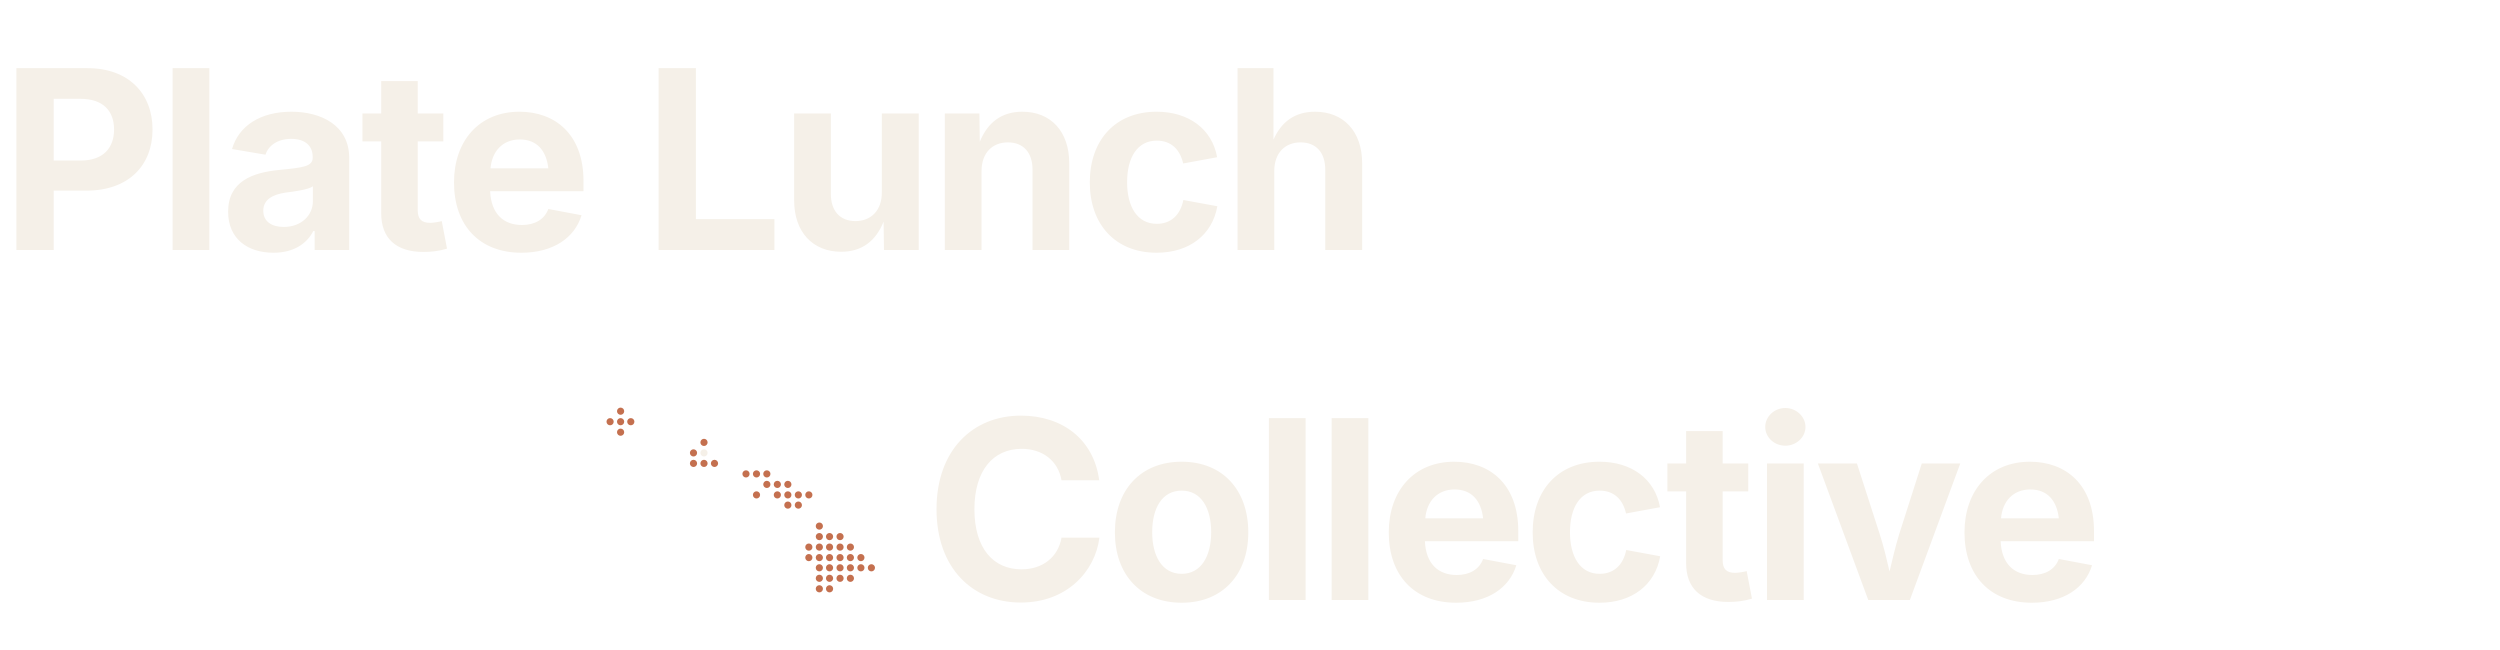
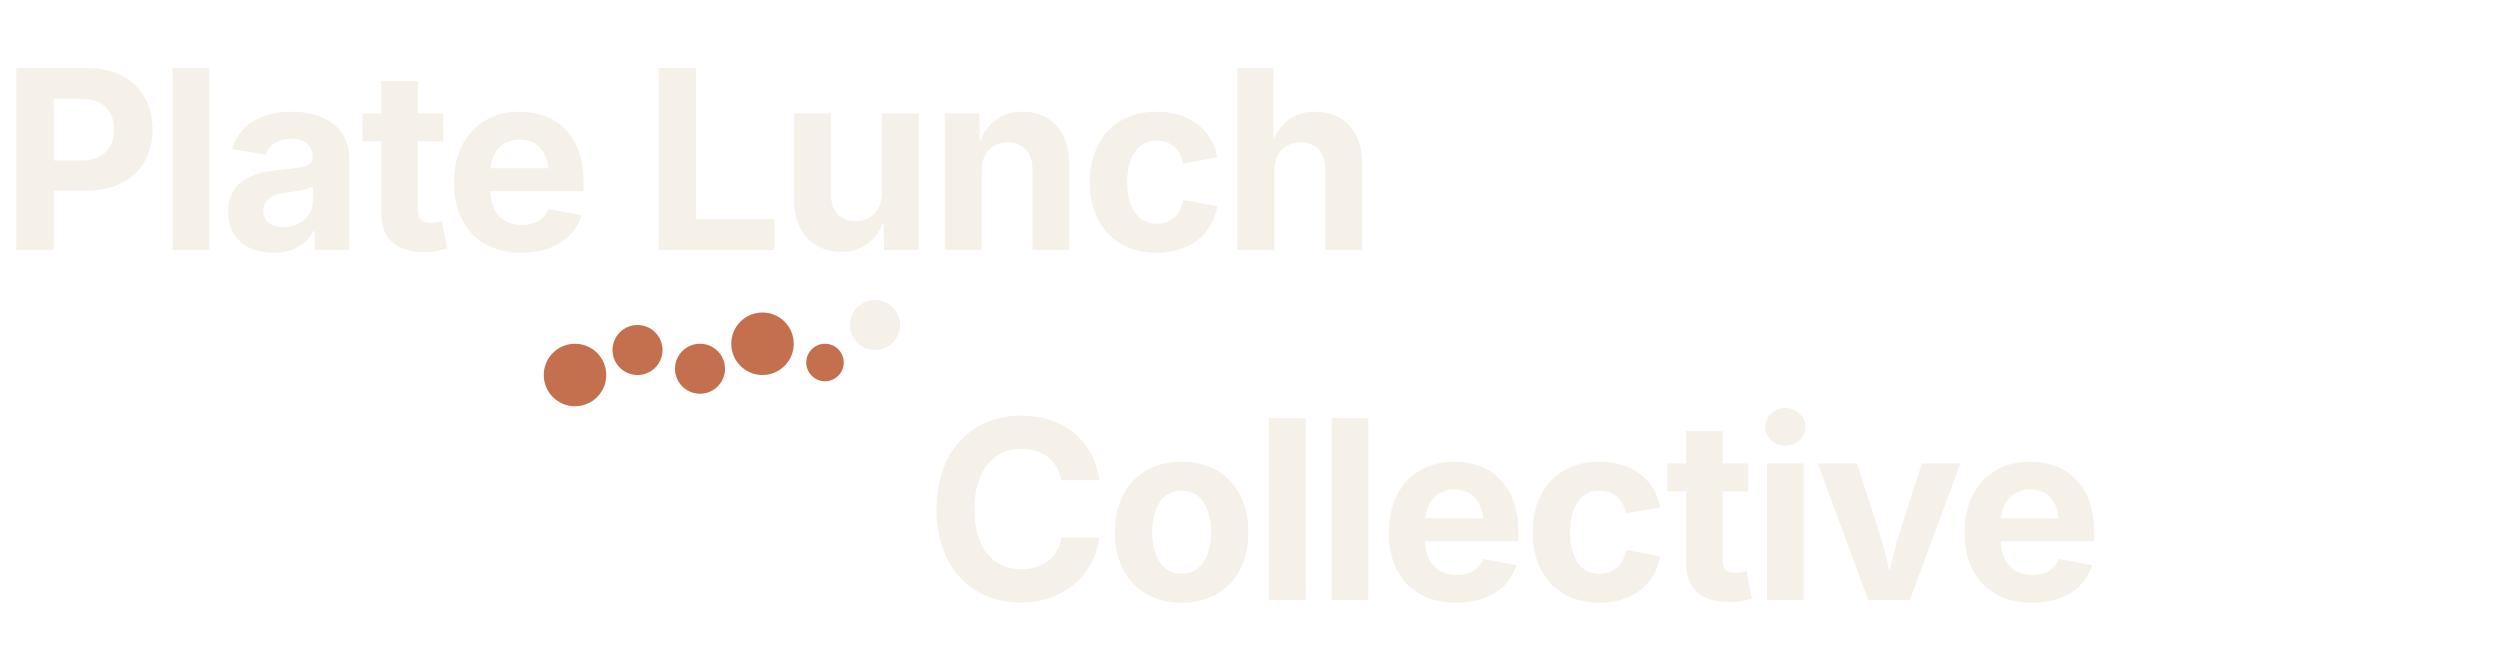
<svg xmlns="http://www.w3.org/2000/svg" width="200" height="52" viewBox="0 0 200 52" fill="none">
  <text x="0" y="20" font-family="system-ui, -apple-system, BlinkMacSystemFont, sans-serif" font-size="20" font-weight="700" letter-spacing="-0.02em" fill="#F5F0E8">Plate Lunch</text>
-   <g transform="translate(46, 28)">
-     <svg viewBox="0 0 1200 1200" width="24" height="24">
-       <circle cx="182.4" cy="244.8" r="14.4" fill="#C4704F" />
-       <circle cx="140.4" cy="286.8" r="14.4" fill="#C4704F" />
-       <circle cx="182.4" cy="286.8" r="14.4" fill="#C4704F" />
-       <circle cx="223.2" cy="286.8" r="14.4" fill="#C4704F" />
-       <circle cx="182.4" cy="328.8" r="14.4" fill="#C4704F" />
-       <circle cx="516" cy="369.6" r="14.4" fill="#C4704F" />
-       <circle cx="474" cy="411.6" r="14.4" fill="#C4704F" />
-       <circle cx="516" cy="411.6" r="14.4" fill="#F5F0E8" />
-       <circle cx="474" cy="453.6" r="14.4" fill="#C4704F" />
-       <circle cx="516" cy="453.6" r="14.4" fill="#C4704F" />
-       <circle cx="558" cy="453.6" r="14.4" fill="#C4704F" />
-       <circle cx="684" cy="495.6" r="14.4" fill="#C4704F" />
-       <circle cx="726" cy="495.6" r="14.4" fill="#C4704F" />
-       <circle cx="767.4" cy="495.6" r="14.4" fill="#C4704F" />
-       <circle cx="767.4" cy="537.6" r="14.4" fill="#C4704F" />
-       <circle cx="809.4" cy="537.6" r="14.4" fill="#C4704F" />
-       <circle cx="851.4" cy="537.6" r="14.4" fill="#C4704F" />
-       <circle cx="726" cy="579.6" r="14.4" fill="#C4704F" />
-       <circle cx="809.4" cy="579.6" r="14.4" fill="#C4704F" />
-       <circle cx="851.4" cy="579.6" r="14.4" fill="#C4704F" />
-       <circle cx="893.4" cy="579.6" r="14.4" fill="#C4704F" />
-       <circle cx="935.4" cy="579.6" r="14.4" fill="#C4704F" />
-       <circle cx="851.4" cy="620.4" r="14.4" fill="#C4704F" />
-       <circle cx="893.4" cy="620.4" r="14.4" fill="#C4704F" />
-       <circle cx="977.4" cy="704.4" r="14.4" fill="#C4704F" />
-       <circle cx="977.4" cy="746.4" r="14.4" fill="#C4704F" />
-       <circle cx="1018.2" cy="746.4" r="14.4" fill="#C4704F" />
-       <circle cx="1060.2" cy="746.4" r="14.4" fill="#C4704F" />
-       <circle cx="935.4" cy="788.4" r="14.4" fill="#C4704F" />
-       <circle cx="977.4" cy="788.4" r="14.4" fill="#C4704F" />
-       <circle cx="1018.2" cy="788.4" r="14.4" fill="#C4704F" />
-       <circle cx="1060.2" cy="788.4" r="14.4" fill="#C4704F" />
-       <circle cx="1101.6" cy="788.4" r="14.4" fill="#C4704F" />
-       <circle cx="935.4" cy="830.4" r="14.4" fill="#C4704F" />
-       <circle cx="977.4" cy="830.4" r="14.4" fill="#C4704F" />
-       <circle cx="1018.2" cy="830.4" r="14.4" fill="#C4704F" />
-       <circle cx="1060.2" cy="830.4" r="14.4" fill="#C4704F" />
-       <circle cx="1101.6" cy="830.4" r="14.4" fill="#C4704F" />
-       <circle cx="1143.6" cy="830.4" r="14.4" fill="#C4704F" />
-       <circle cx="977.4" cy="871.2" r="14.4" fill="#C4704F" />
-       <circle cx="1018.2" cy="871.2" r="14.4" fill="#C4704F" />
-       <circle cx="1060.2" cy="871.2" r="14.4" fill="#C4704F" />
-       <circle cx="1101.6" cy="871.2" r="14.4" fill="#C4704F" />
-       <circle cx="1143.6" cy="871.2" r="14.4" fill="#C4704F" />
-       <circle cx="1185.6" cy="871.2" r="14.4" fill="#C4704F" />
-       <circle cx="977.4" cy="913.2" r="14.4" fill="#C4704F" />
-       <circle cx="1018.2" cy="913.2" r="14.4" fill="#C4704F" />
-       <circle cx="1060.2" cy="913.2" r="14.4" fill="#C4704F" />
-       <circle cx="1101.6" cy="913.2" r="14.4" fill="#C4704F" />
-       <circle cx="977.4" cy="955.2" r="14.4" fill="#C4704F" />
-       <circle cx="1018.2" cy="955.2" r="14.4" fill="#C4704F" />
-     </svg>
+   <g transform="translate(46, 26)">
+     <circle cx="0" cy="4" r="2.5" fill="#C4704F" />
+     <circle cx="5" cy="2" r="2" fill="#C4704F" />
+     <circle cx="10" cy="3.5" r="2" fill="#C4704F" />
+     <circle cx="15" cy="1.5" r="2.5" fill="#C4704F" />
+     <circle cx="20" cy="3" r="1.5" fill="#C4704F" />
+     <circle cx="24" cy="0" r="2" fill="#F5F0E8" />
  </g>
  <text x="74" y="48" font-family="system-ui, -apple-system, BlinkMacSystemFont, sans-serif" font-size="20" font-weight="700" letter-spacing="-0.02em" fill="#F5F0E8">Collective</text>
</svg>
